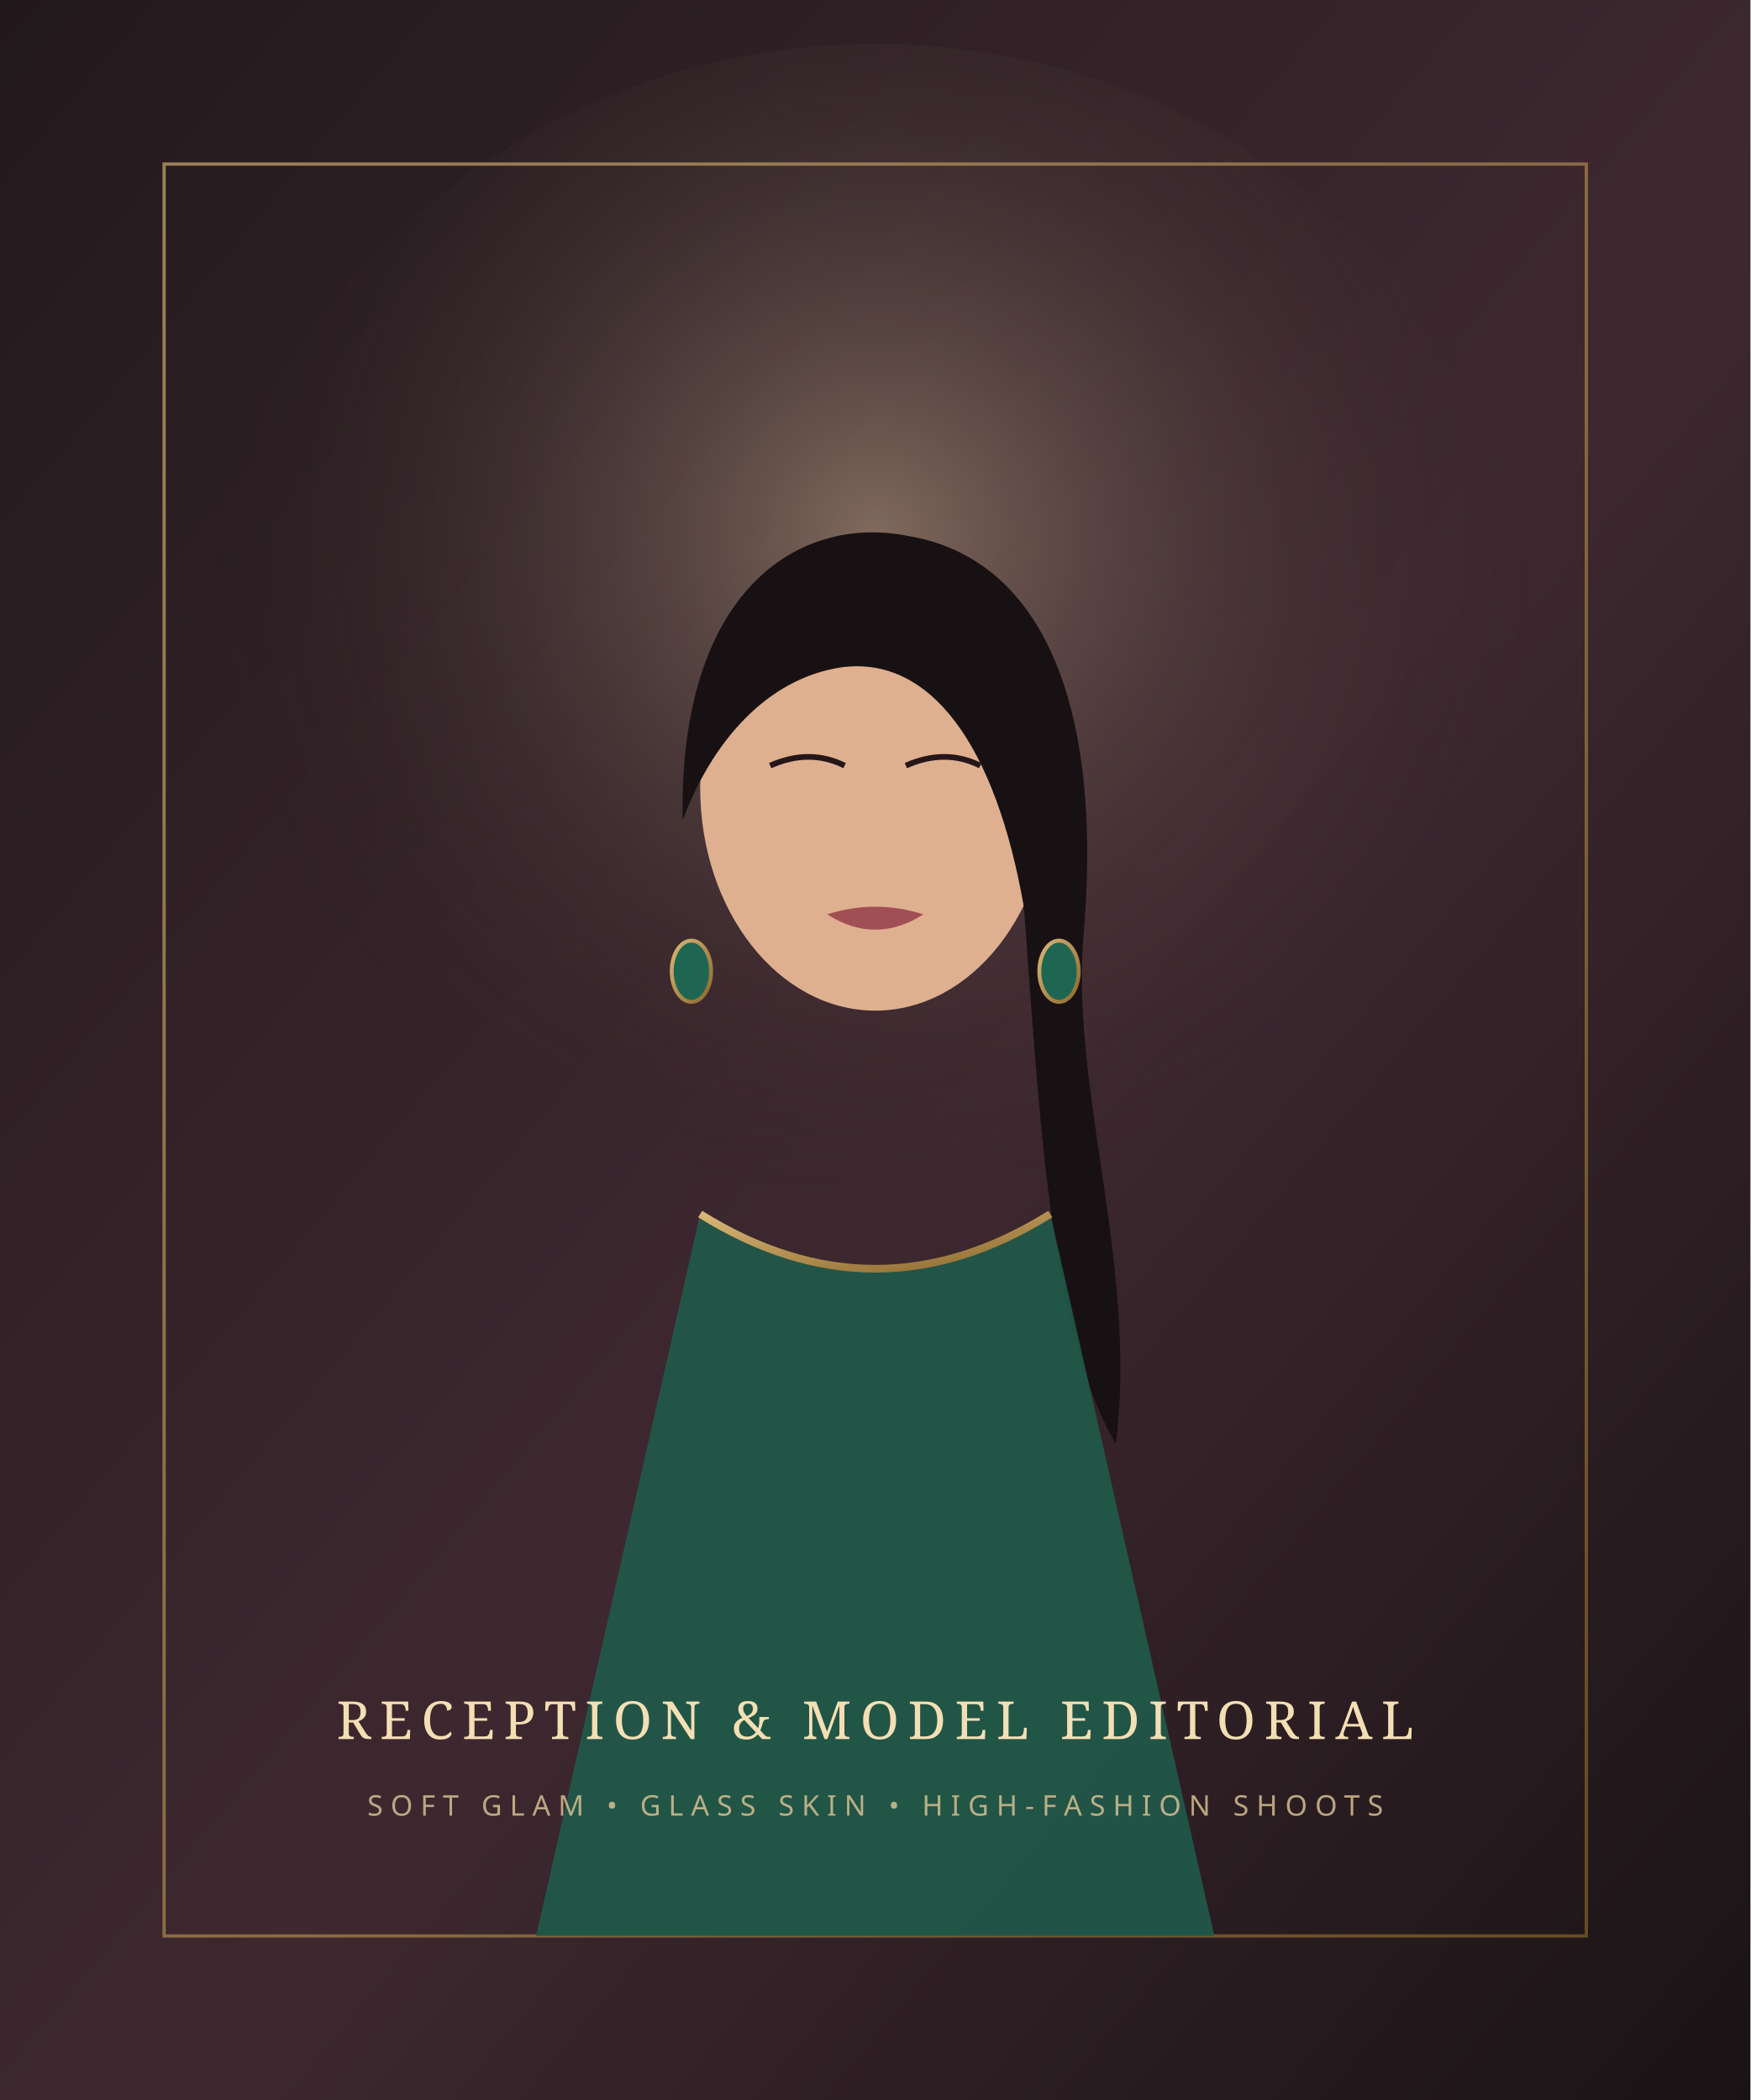
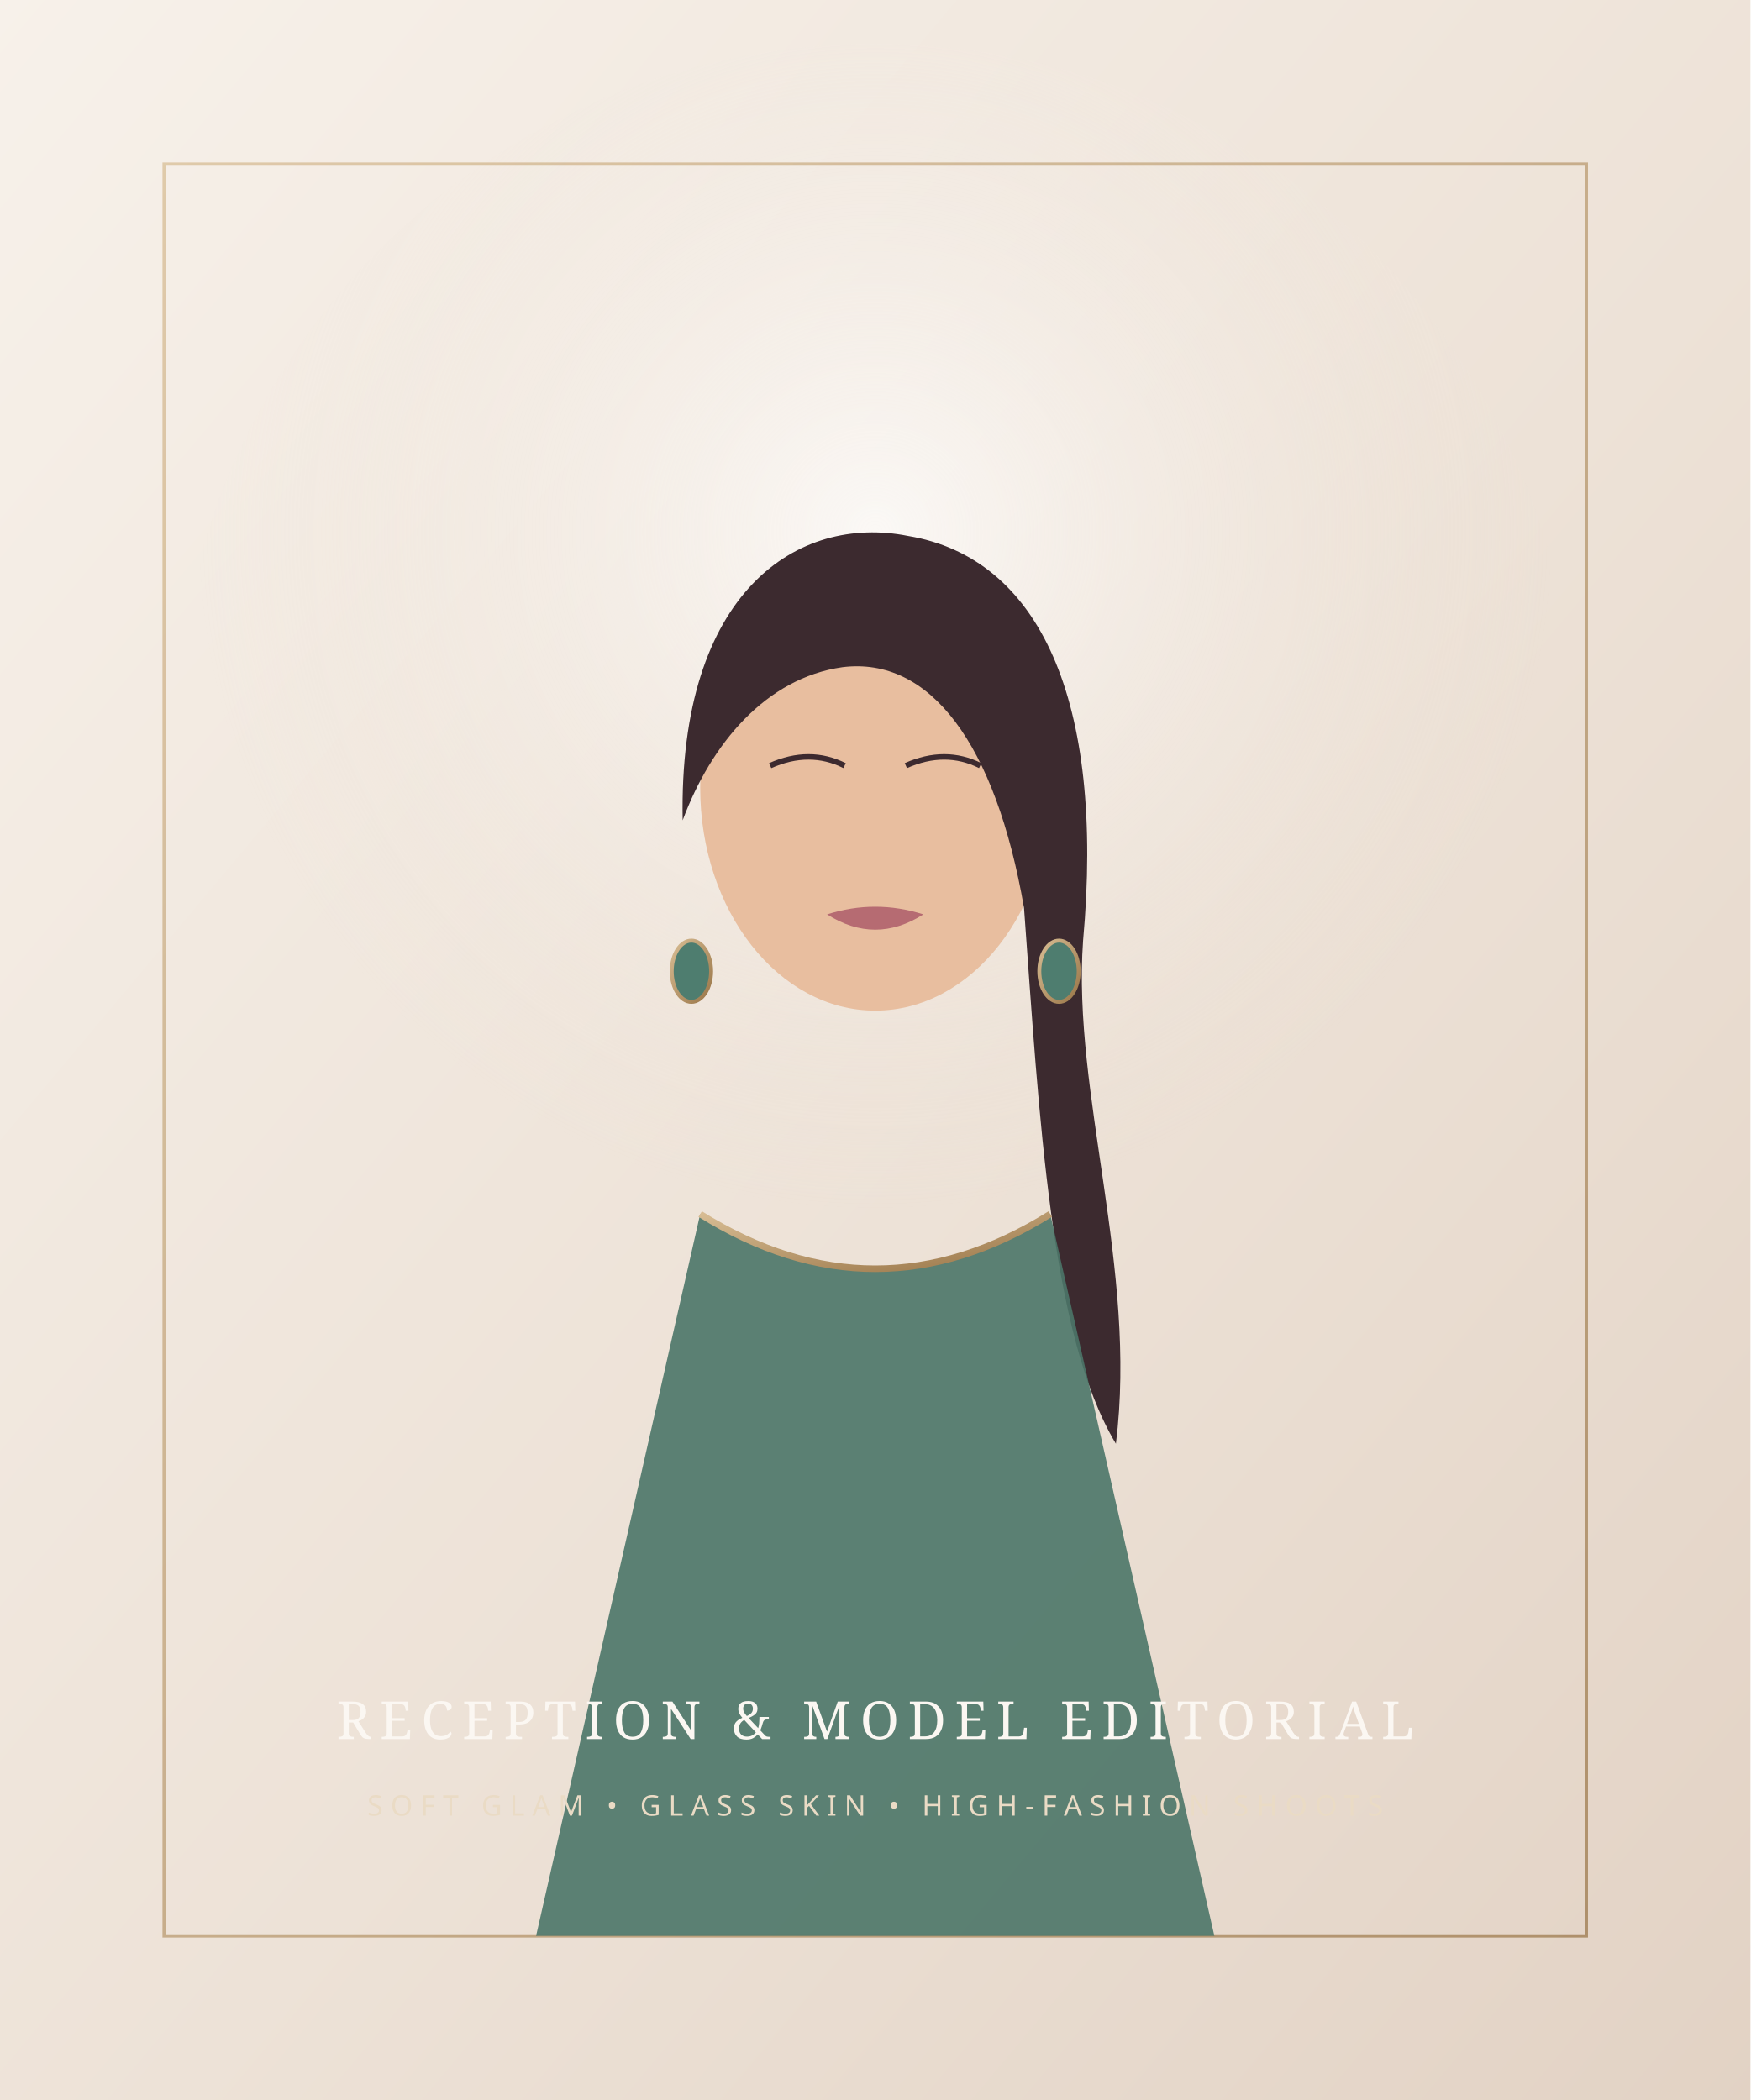
<svg xmlns="http://www.w3.org/2000/svg" viewBox="0 0 800 960" role="img" aria-label="Editorial Reception and Model Shoot Glam">
  <defs>
    <linearGradient id="bgGlam" x1="0" y1="0" x2="1" y2="1">
-       <stop offset="0%" stop-color="#22191C" />
-       <stop offset="55%" stop-color="#3E2830" />
-       <stop offset="100%" stop-color="#191315" />
+       <stop offset="0%" stop-color="#F7F1EA" />
+       <stop offset="55%" stop-color="#EDE2D7" />
+       <stop offset="100%" stop-color="#E2D2C4" />
    </linearGradient>
    <radialGradient id="spotGlam" cx="50%" cy="35%" r="48%">
-       <stop offset="0%" stop-color="#F8DCB0" stop-opacity="0.38" />
-       <stop offset="100%" stop-color="#22191C" stop-opacity="0" />
+       <stop offset="0%" stop-color="#FFFFFF" stop-opacity="0.72" />
+       <stop offset="100%" stop-color="#EDE2D7" stop-opacity="0" />
    </radialGradient>
    <linearGradient id="emeraldGold" x1="0" y1="0" x2="1" y2="1">
-       <stop offset="0%" stop-color="#D9B777" />
-       <stop offset="100%" stop-color="#8B682C" />
+       <stop offset="0%" stop-color="#D7BC93" />
+       <stop offset="100%" stop-color="#9A7648" />
    </linearGradient>
  </defs>
  <rect width="800" height="960" fill="url(#bgGlam)" />
  <circle cx="400" cy="340" r="320" fill="url(#spotGlam)" />
-   <rect x="75" y="75" width="650" height="810" fill="none" stroke="url(#emeraldGold)" stroke-width="1.5" opacity="0.65" />
-   <ellipse cx="400" cy="360" rx="80" ry="102" fill="#DFB08F" />
-   <path d="M312 375 C310 270 365 235 415 245 C475 255 505 320 495 430 C490 500 520 580 510 660 C480 610 475 510 468 415 C455 340 425 300 385 305 C350 310 325 340 312 375 Z" fill="#181113" />
-   <path d="M352 350 Q370 342 386 350" fill="none" stroke="#241619" stroke-width="2.6" />
-   <path d="M414 350 Q432 342 448 350" fill="none" stroke="#241619" stroke-width="2.6" />
-   <path d="M378 418 Q400 432 422 418 Q400 411 378 418 Z" fill="#A14E55" />
+   <rect x="75" y="75" width="650" height="810" fill="none" stroke="url(#emeraldGold)" stroke-width="1.5" opacity="0.72" />
+   <ellipse cx="400" cy="360" rx="80" ry="102" fill="#E8BE9F" />
+   <path d="M312 375 C310 270 365 235 415 245 C475 255 505 320 495 430 C490 500 520 580 510 660 C480 610 475 510 468 415 C455 340 425 300 385 305 C350 310 325 340 312 375 Z" fill="#3C2A2F" />
+   <path d="M352 350 Q370 342 386 350" fill="none" stroke="#3C2A2F" stroke-width="2.5" />
+   <path d="M414 350 Q432 342 448 350" fill="none" stroke="#3C2A2F" stroke-width="2.5" />
+   <path d="M378 418 Q400 432 422 418 Q400 411 378 418 Z" fill="#B66B72" />
  <line x1="316" y1="388" x2="316" y2="432" stroke="url(#emeraldGold)" stroke-width="2" />
-   <ellipse cx="316" cy="444" rx="9" ry="14" fill="#1F6652" stroke="url(#emeraldGold)" stroke-width="1.8" />
+   <ellipse cx="316" cy="444" rx="9" ry="14" fill="#4E7D6F" stroke="url(#emeraldGold)" stroke-width="1.8" />
  <line x1="484" y1="388" x2="484" y2="432" stroke="url(#emeraldGold)" stroke-width="2" />
-   <ellipse cx="484" cy="444" rx="9" ry="14" fill="#1F6652" stroke="url(#emeraldGold)" stroke-width="1.8" />
-   <path d="M245 885 L320 555 Q400 605 480 555 L555 885 Z" fill="#1F5949" opacity="0.92" />
-   <path d="M320 555 Q400 605 480 555" fill="none" stroke="url(#emeraldGold)" stroke-width="3.5" />
-   <text x="400" y="795" text-anchor="middle" font-family="Georgia, serif" font-size="24" letter-spacing="4" fill="#F4DFB4">RECEPTION &amp; MODEL EDITORIAL</text>
-   <text x="400" y="830" text-anchor="middle" font-family="sans-serif" font-size="13" letter-spacing="3.5" fill="#D5BE92" opacity="0.85">SOFT GLAM • GLASS SKIN • HIGH-FASHION SHOOTS</text>
+   <ellipse cx="484" cy="444" rx="9" ry="14" fill="#4E7D6F" stroke="url(#emeraldGold)" stroke-width="1.8" />
+   <path d="M245 885 L320 555 Q400 605 480 555 L555 885 Z" fill="#4B7568" opacity="0.9" />
+   <path d="M320 555 Q400 605 480 555" fill="none" stroke="url(#emeraldGold)" stroke-width="3" />
+   <text x="400" y="795" text-anchor="middle" font-family="Georgia, serif" font-size="24" letter-spacing="4" fill="#FBF7F2">RECEPTION &amp; MODEL EDITORIAL</text>
+   <text x="400" y="830" text-anchor="middle" font-family="sans-serif" font-size="13" letter-spacing="3.5" fill="#EADBC5">SOFT GLAM • GLASS SKIN • HIGH-FASHION SHOOTS</text>
</svg>
